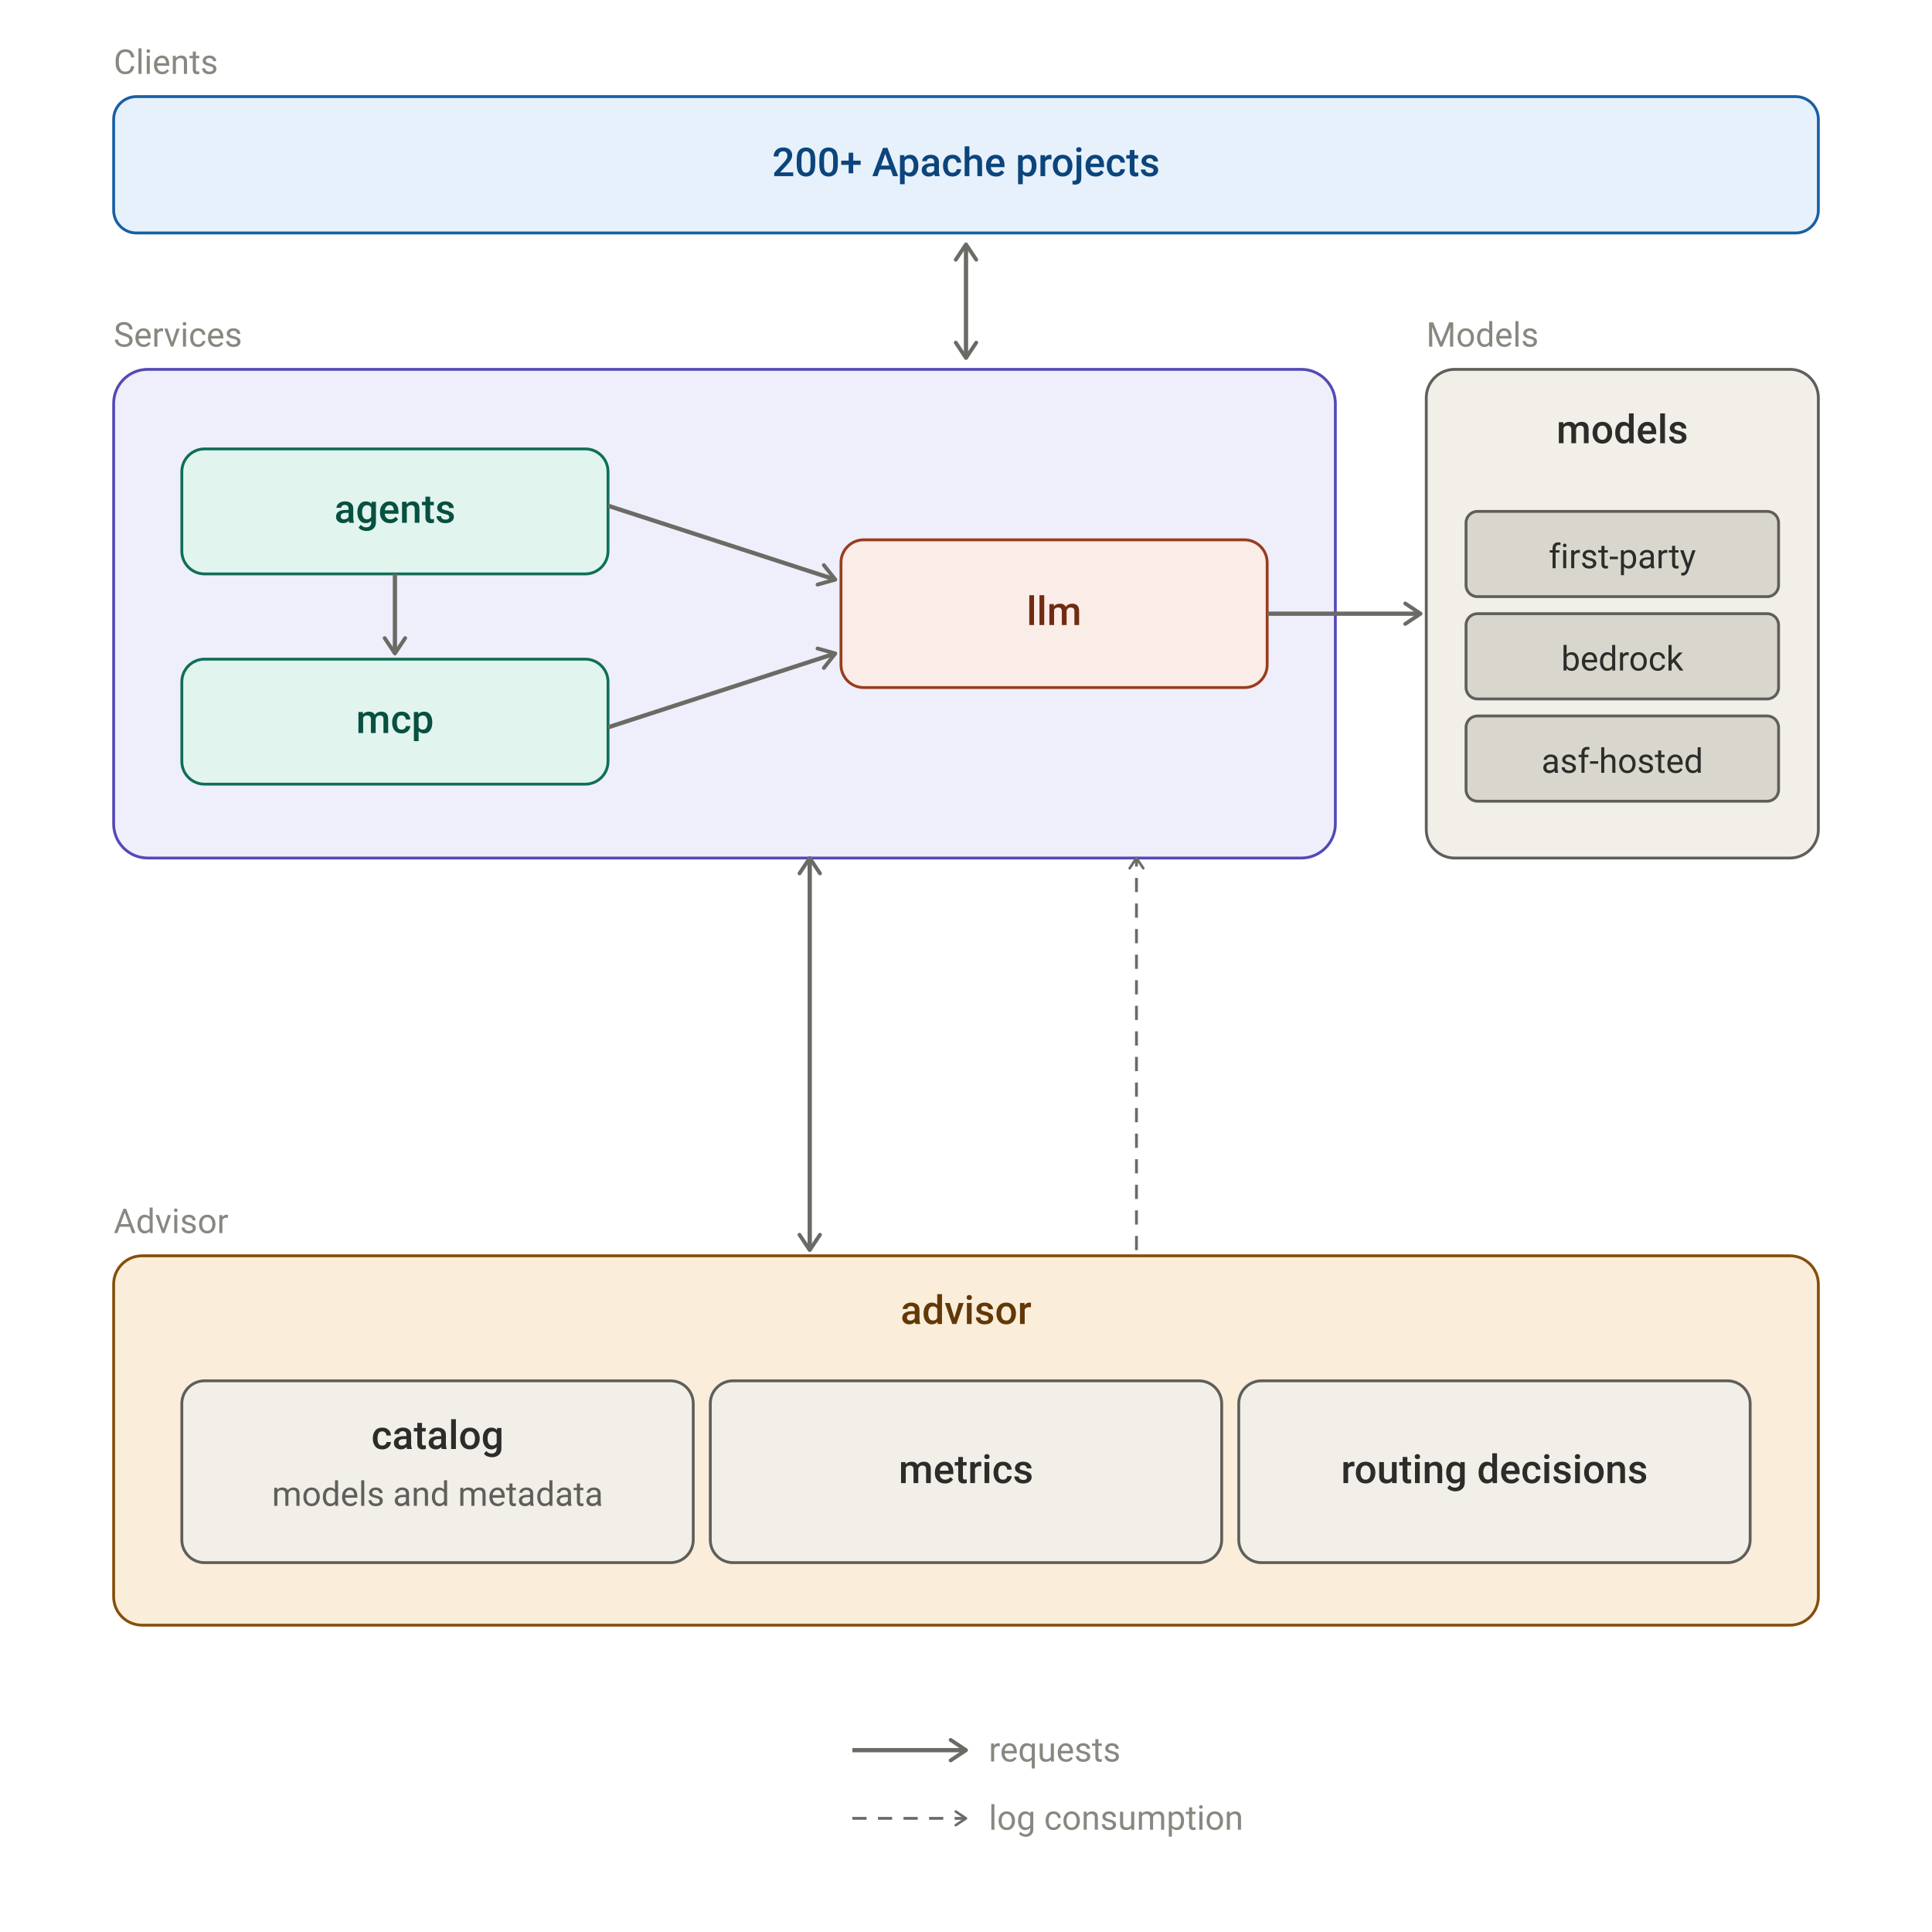
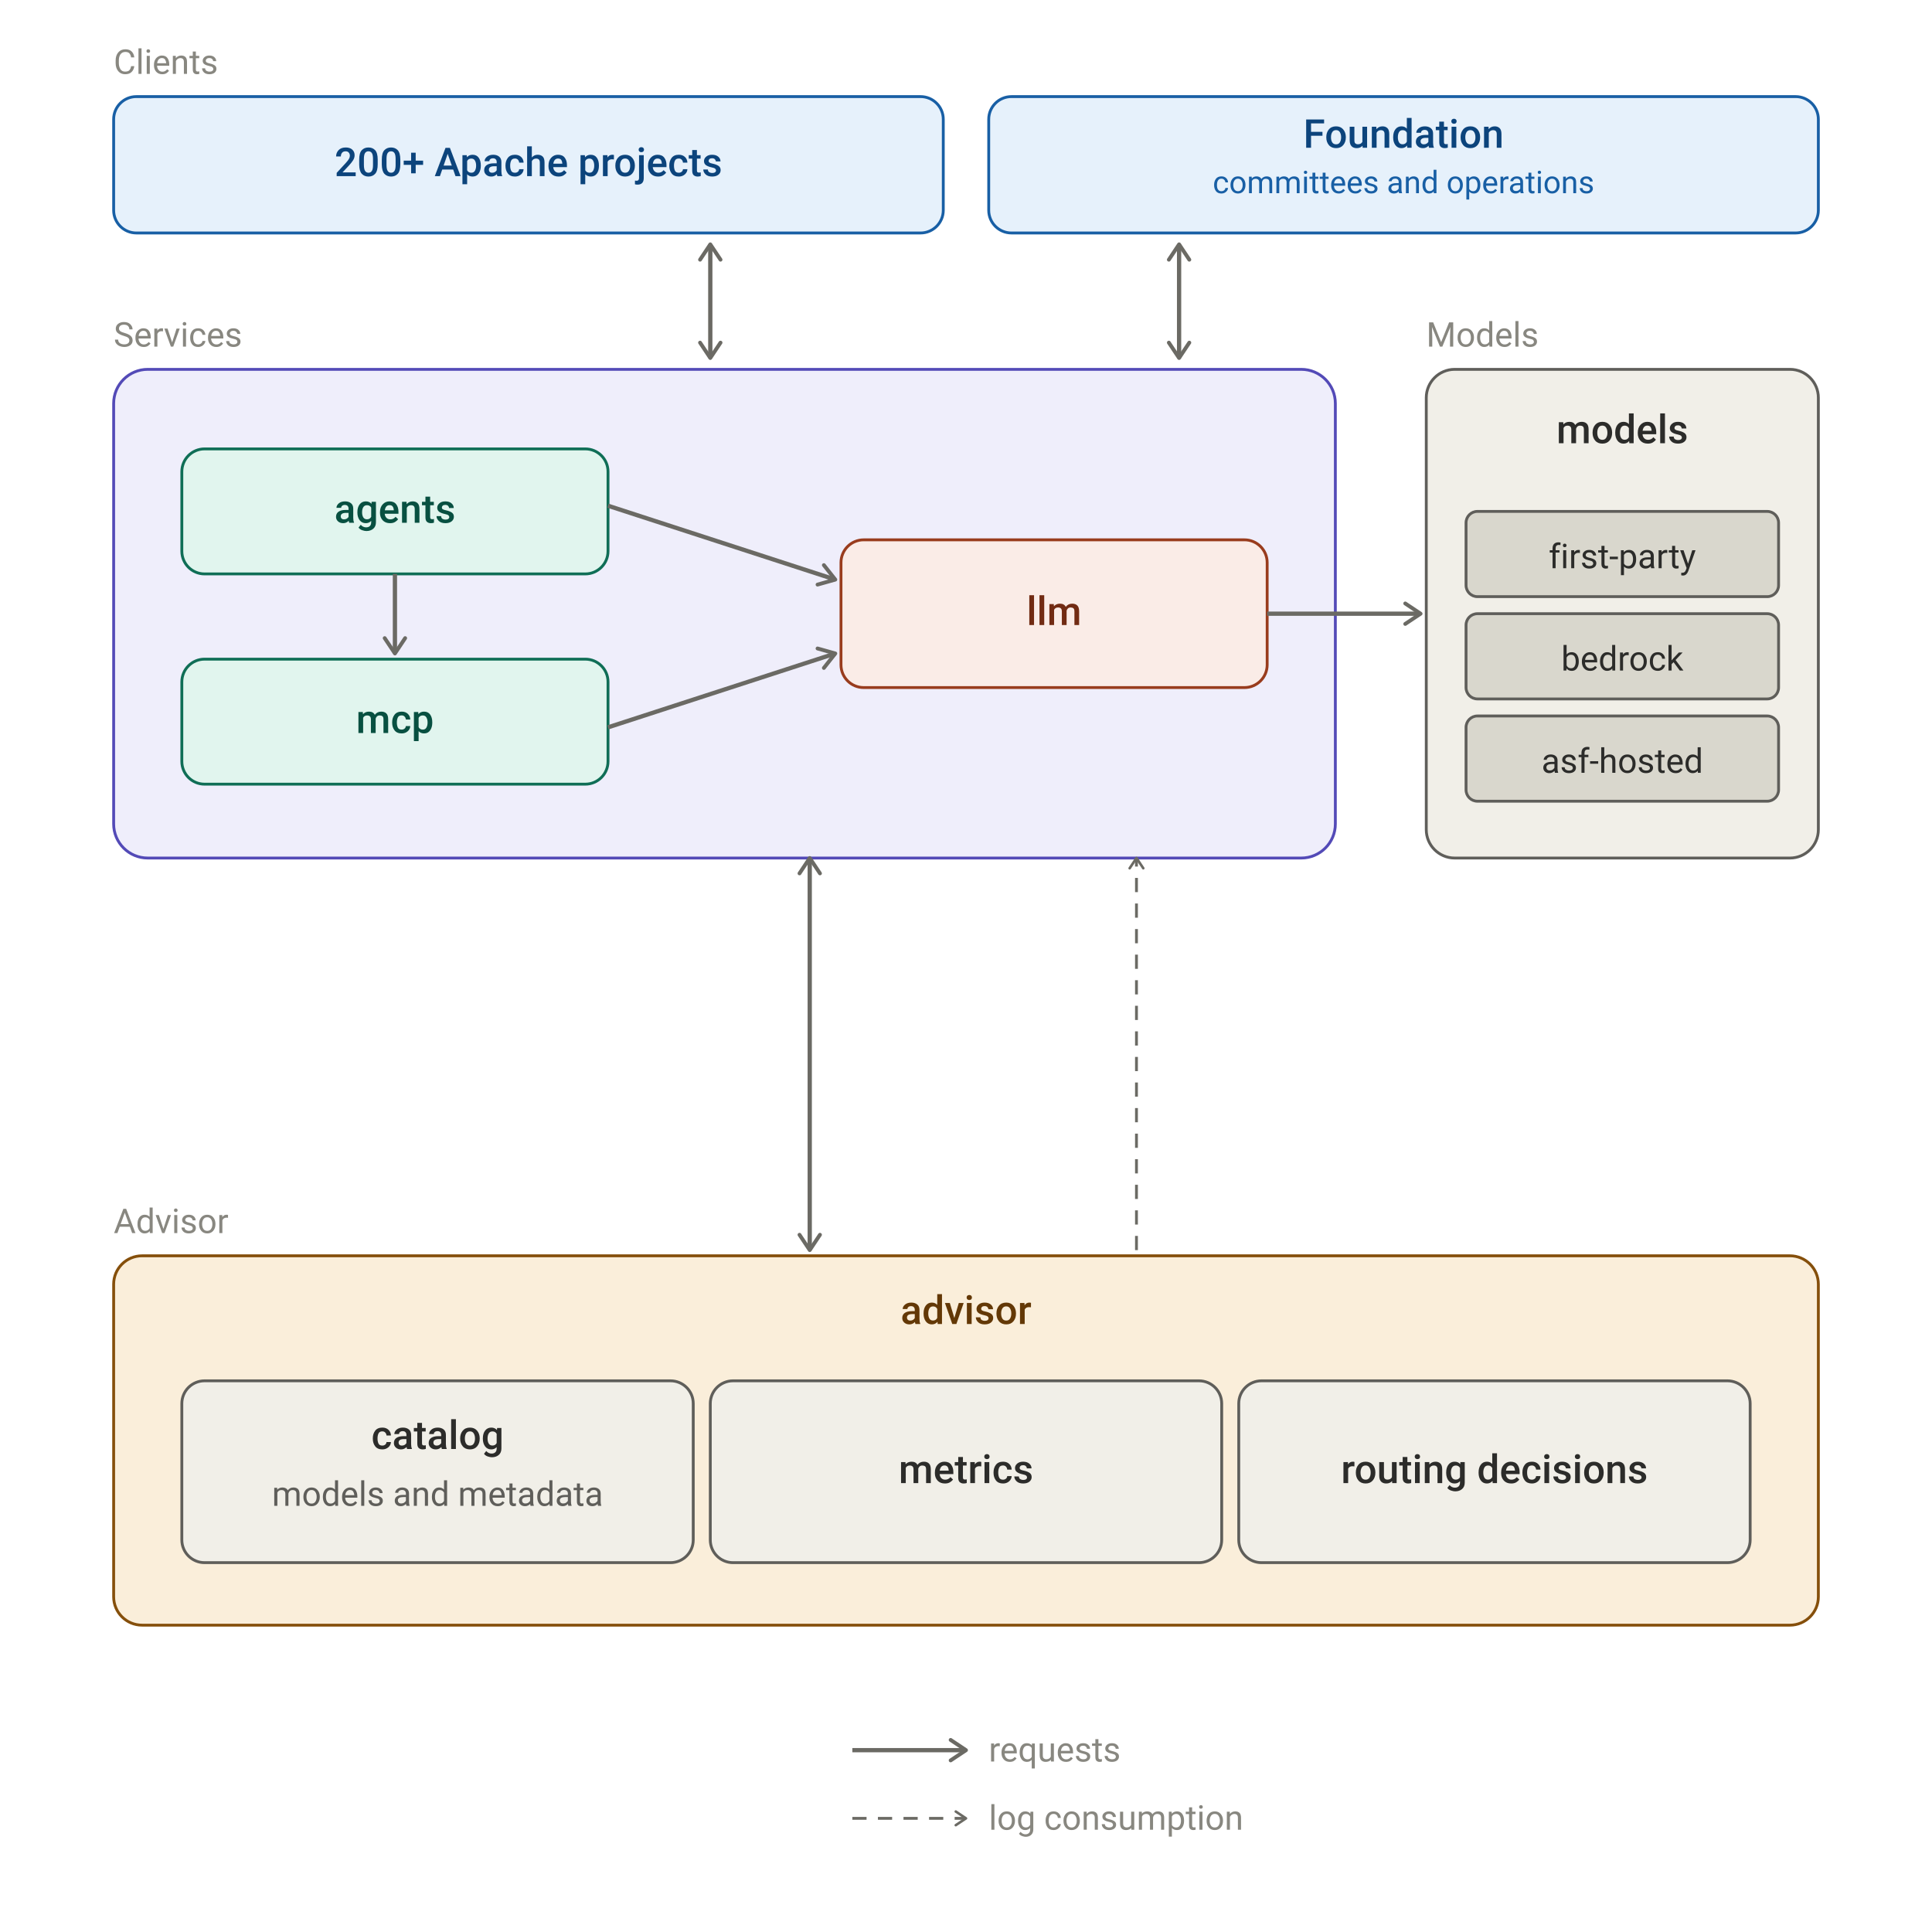
<svg xmlns="http://www.w3.org/2000/svg" width="100%" viewBox="0 0 680 680" role="img" font-family="-apple-system,BlinkMacSystemFont,'Segoe UI',Roboto,Helvetica,Arial,sans-serif">
  <defs>
    <marker id="ar" viewBox="0 0 10 10" refX="8" refY="5" markerWidth="6" markerHeight="6" orient="auto-start-reverse">
      <path d="M2 1L8 5L2 9" fill="none" stroke="#6b6a64" stroke-width="1.5" stroke-linecap="round" stroke-linejoin="round" />
    </marker>
  </defs>
  <text font-size="12" fill="#888780" x="40" y="26">Clients</text>
-   <rect x="40" y="34" width="600" height="48" rx="8" fill="#E6F1FB" stroke="#185FA5" stroke-width="1" />
-   <text font-size="14" font-weight="500" x="340" y="62" text-anchor="middle" fill="#0C447C">200+ Apache projects</text>
-   <line x1="340" y1="86" x2="340" y2="126" stroke="#6b6a64" stroke-width="1.5" fill="none" marker-start="url(#ar)" marker-end="url(#ar)" />
+   <rect x="40" y="34" width="292" height="48" rx="8" fill="#E6F1FB" stroke="#185FA5" stroke-width="1" />
+   <text font-size="14" font-weight="500" x="186" y="62" text-anchor="middle" fill="#0C447C">200+ Apache projects</text>
+   <rect x="348" y="34" width="292" height="48" rx="8" fill="#E6F1FB" stroke="#185FA5" stroke-width="1" />
+   <text font-size="14" font-weight="500" x="494" y="52" text-anchor="middle" fill="#0C447C">Foundation</text>
+   <text font-size="11" x="494" y="68" text-anchor="middle" fill="#185FA5">committees and operations</text>
+   <line x1="250" y1="86" x2="250" y2="126" stroke="#6b6a64" stroke-width="1.5" fill="none" marker-start="url(#ar)" marker-end="url(#ar)" />
+   <line x1="415" y1="86" x2="415" y2="126" stroke="#6b6a64" stroke-width="1.5" fill="none" marker-start="url(#ar)" marker-end="url(#ar)" />
  <text font-size="12" fill="#888780" x="40" y="122">Services</text>
  <rect x="40" y="130" width="430" height="172" rx="12" fill="#EFEEFB" stroke="#534AB7" stroke-width="1" />
  <rect x="64" y="158" width="150" height="44" rx="8" fill="#E1F5EE" stroke="#0F6E56" stroke-width="1" />
  <text font-size="14" font-weight="500" x="139" y="184" text-anchor="middle" fill="#085041">agents</text>
  <rect x="64" y="232" width="150" height="44" rx="8" fill="#E1F5EE" stroke="#0F6E56" stroke-width="1" />
  <text font-size="14" font-weight="500" x="139" y="258" text-anchor="middle" fill="#085041">mcp</text>
  <rect x="296" y="190" width="150" height="52" rx="8" fill="#FAECE7" stroke="#993C1D" stroke-width="1" />
  <text font-size="14" font-weight="500" x="371" y="220" text-anchor="middle" fill="#712B13">llm</text>
  <line x1="139" y1="202" x2="139" y2="230" stroke="#6b6a64" stroke-width="1.5" fill="none" marker-end="url(#ar)" />
  <line x1="214" y1="178" x2="294" y2="204" stroke="#6b6a64" stroke-width="1.5" fill="none" marker-end="url(#ar)" />
  <line x1="214" y1="256" x2="294" y2="230" stroke="#6b6a64" stroke-width="1.5" fill="none" marker-end="url(#ar)" />
  <text font-size="12" fill="#888780" x="502" y="122">Models</text>
  <rect x="502" y="130" width="138" height="172" rx="10" fill="#F1EFE8" stroke="#5F5E5A" stroke-width="1" />
  <text font-size="14" font-weight="500" x="571" y="156" text-anchor="middle" fill="#2C2C2A">models</text>
  <rect x="516" y="180" width="110" height="30" rx="4" fill="#D9D7CD" stroke="#5F5E5A" stroke-width="1" />
  <text font-size="12" x="571" y="200" text-anchor="middle" fill="#2C2C2A">first-party</text>
  <rect x="516" y="216" width="110" height="30" rx="4" fill="#D9D7CD" stroke="#5F5E5A" stroke-width="1" />
  <text font-size="12" x="571" y="236" text-anchor="middle" fill="#2C2C2A">bedrock</text>
  <rect x="516" y="252" width="110" height="30" rx="4" fill="#D9D7CD" stroke="#5F5E5A" stroke-width="1" />
  <text font-size="12" x="571" y="272" text-anchor="middle" fill="#2C2C2A">asf-hosted</text>
  <line x1="446" y1="216" x2="500" y2="216" stroke="#6b6a64" stroke-width="1.5" fill="none" marker-end="url(#ar)" />
  <line x1="285" y1="302" x2="285" y2="440" stroke="#6b6a64" stroke-width="1.5" fill="none" marker-start="url(#ar)" marker-end="url(#ar)" />
  <line x1="400" y1="440" x2="400" y2="302" stroke="#6b6a64" stroke-width="1" fill="none" stroke-dasharray="5 4" marker-end="url(#ar)" />
  <text font-size="12" fill="#888780" x="40" y="434">Advisor</text>
  <rect x="40" y="442" width="600" height="130" rx="10" fill="#FAEEDA" stroke="#854F0B" stroke-width="1" />
  <text font-size="14" font-weight="500" x="340" y="466" text-anchor="middle" fill="#633806">advisor</text>
  <rect x="64" y="486" width="180" height="64" rx="8" fill="#F1EFE8" stroke="#5F5E5A" stroke-width="1" />
  <text font-size="14" font-weight="500" x="154" y="510" text-anchor="middle" fill="#2C2C2A">catalog</text>
  <text font-size="12" x="154" y="530" text-anchor="middle" fill="#5F5E5A">models and metadata</text>
  <rect x="250" y="486" width="180" height="64" rx="8" fill="#F1EFE8" stroke="#5F5E5A" stroke-width="1" />
  <text font-size="14" font-weight="500" x="340" y="522" text-anchor="middle" fill="#2C2C2A">metrics</text>
  <rect x="436" y="486" width="180" height="64" rx="8" fill="#F1EFE8" stroke="#5F5E5A" stroke-width="1" />
  <text font-size="14" font-weight="500" x="526" y="522" text-anchor="middle" fill="#2C2C2A">routing decisions</text>
  <line x1="300" y1="616" x2="340" y2="616" stroke="#6b6a64" stroke-width="1.5" fill="none" marker-end="url(#ar)" />
  <text font-size="12" x="348" y="620" fill="#888780">requests</text>
  <line x1="300" y1="640" x2="340" y2="640" stroke="#6b6a64" stroke-width="1" fill="none" stroke-dasharray="5 4" marker-end="url(#ar)" />
  <text font-size="12" x="348" y="644" fill="#888780">log consumption</text>
</svg>
